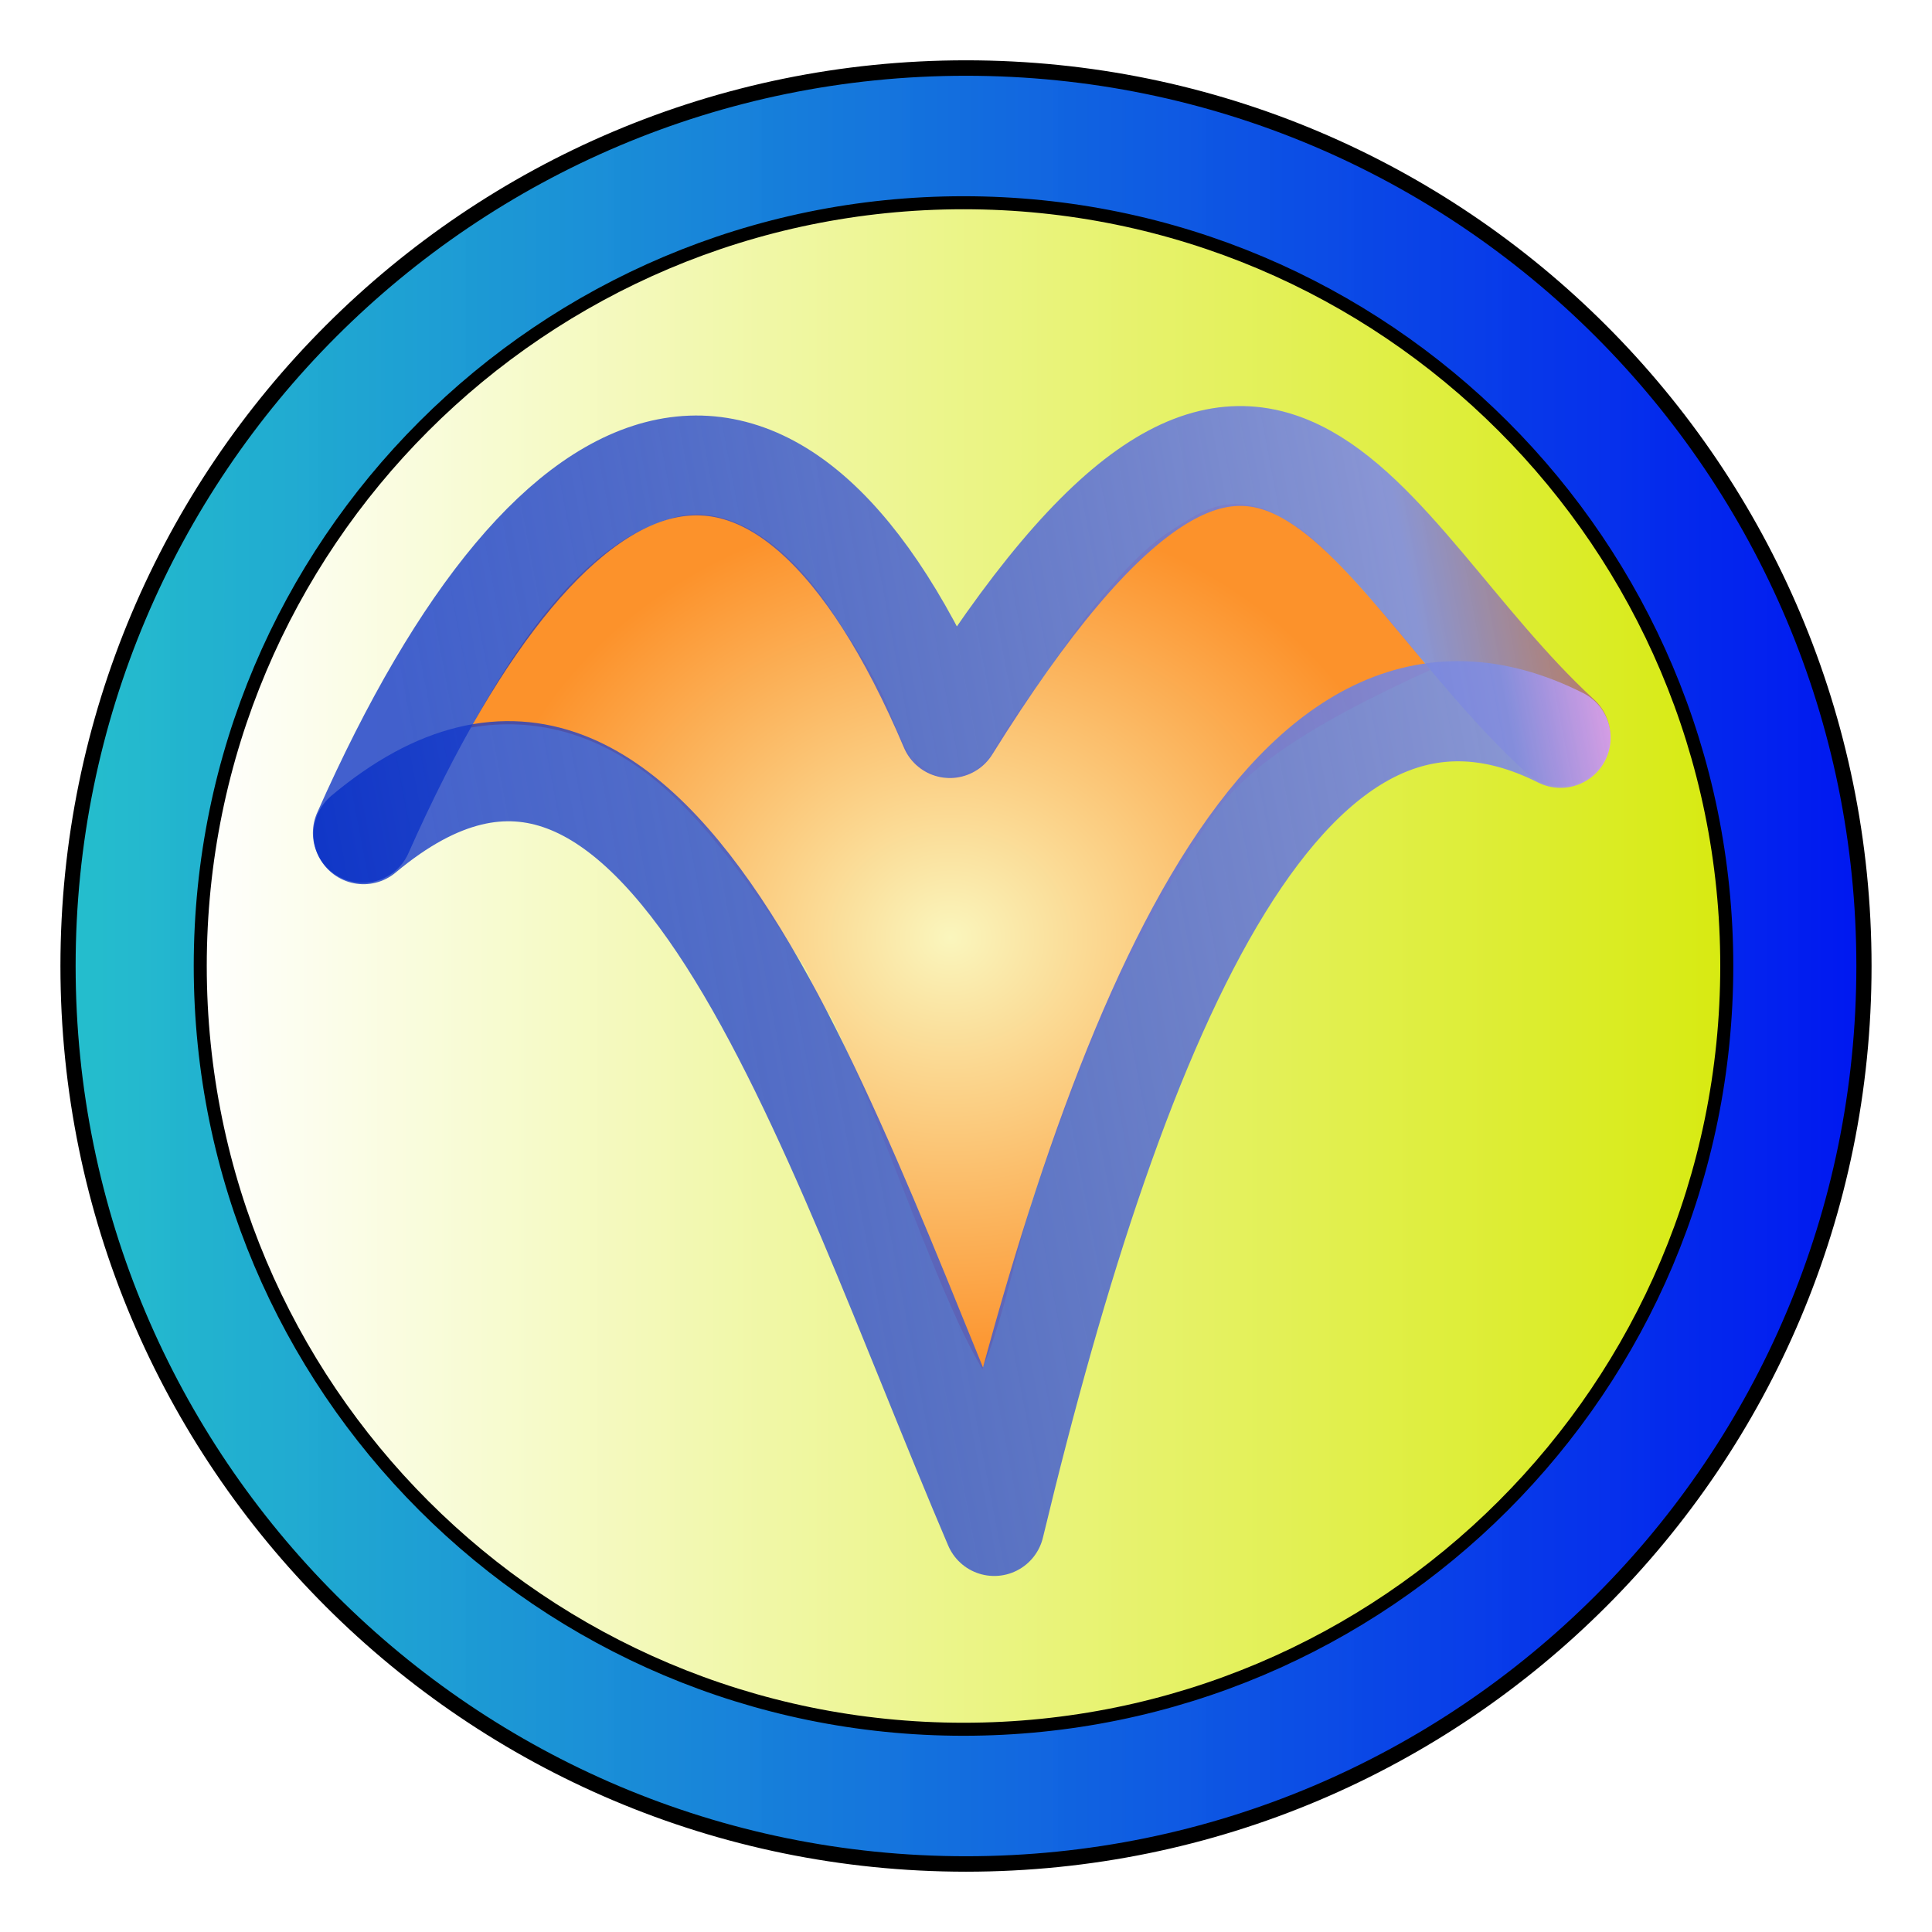
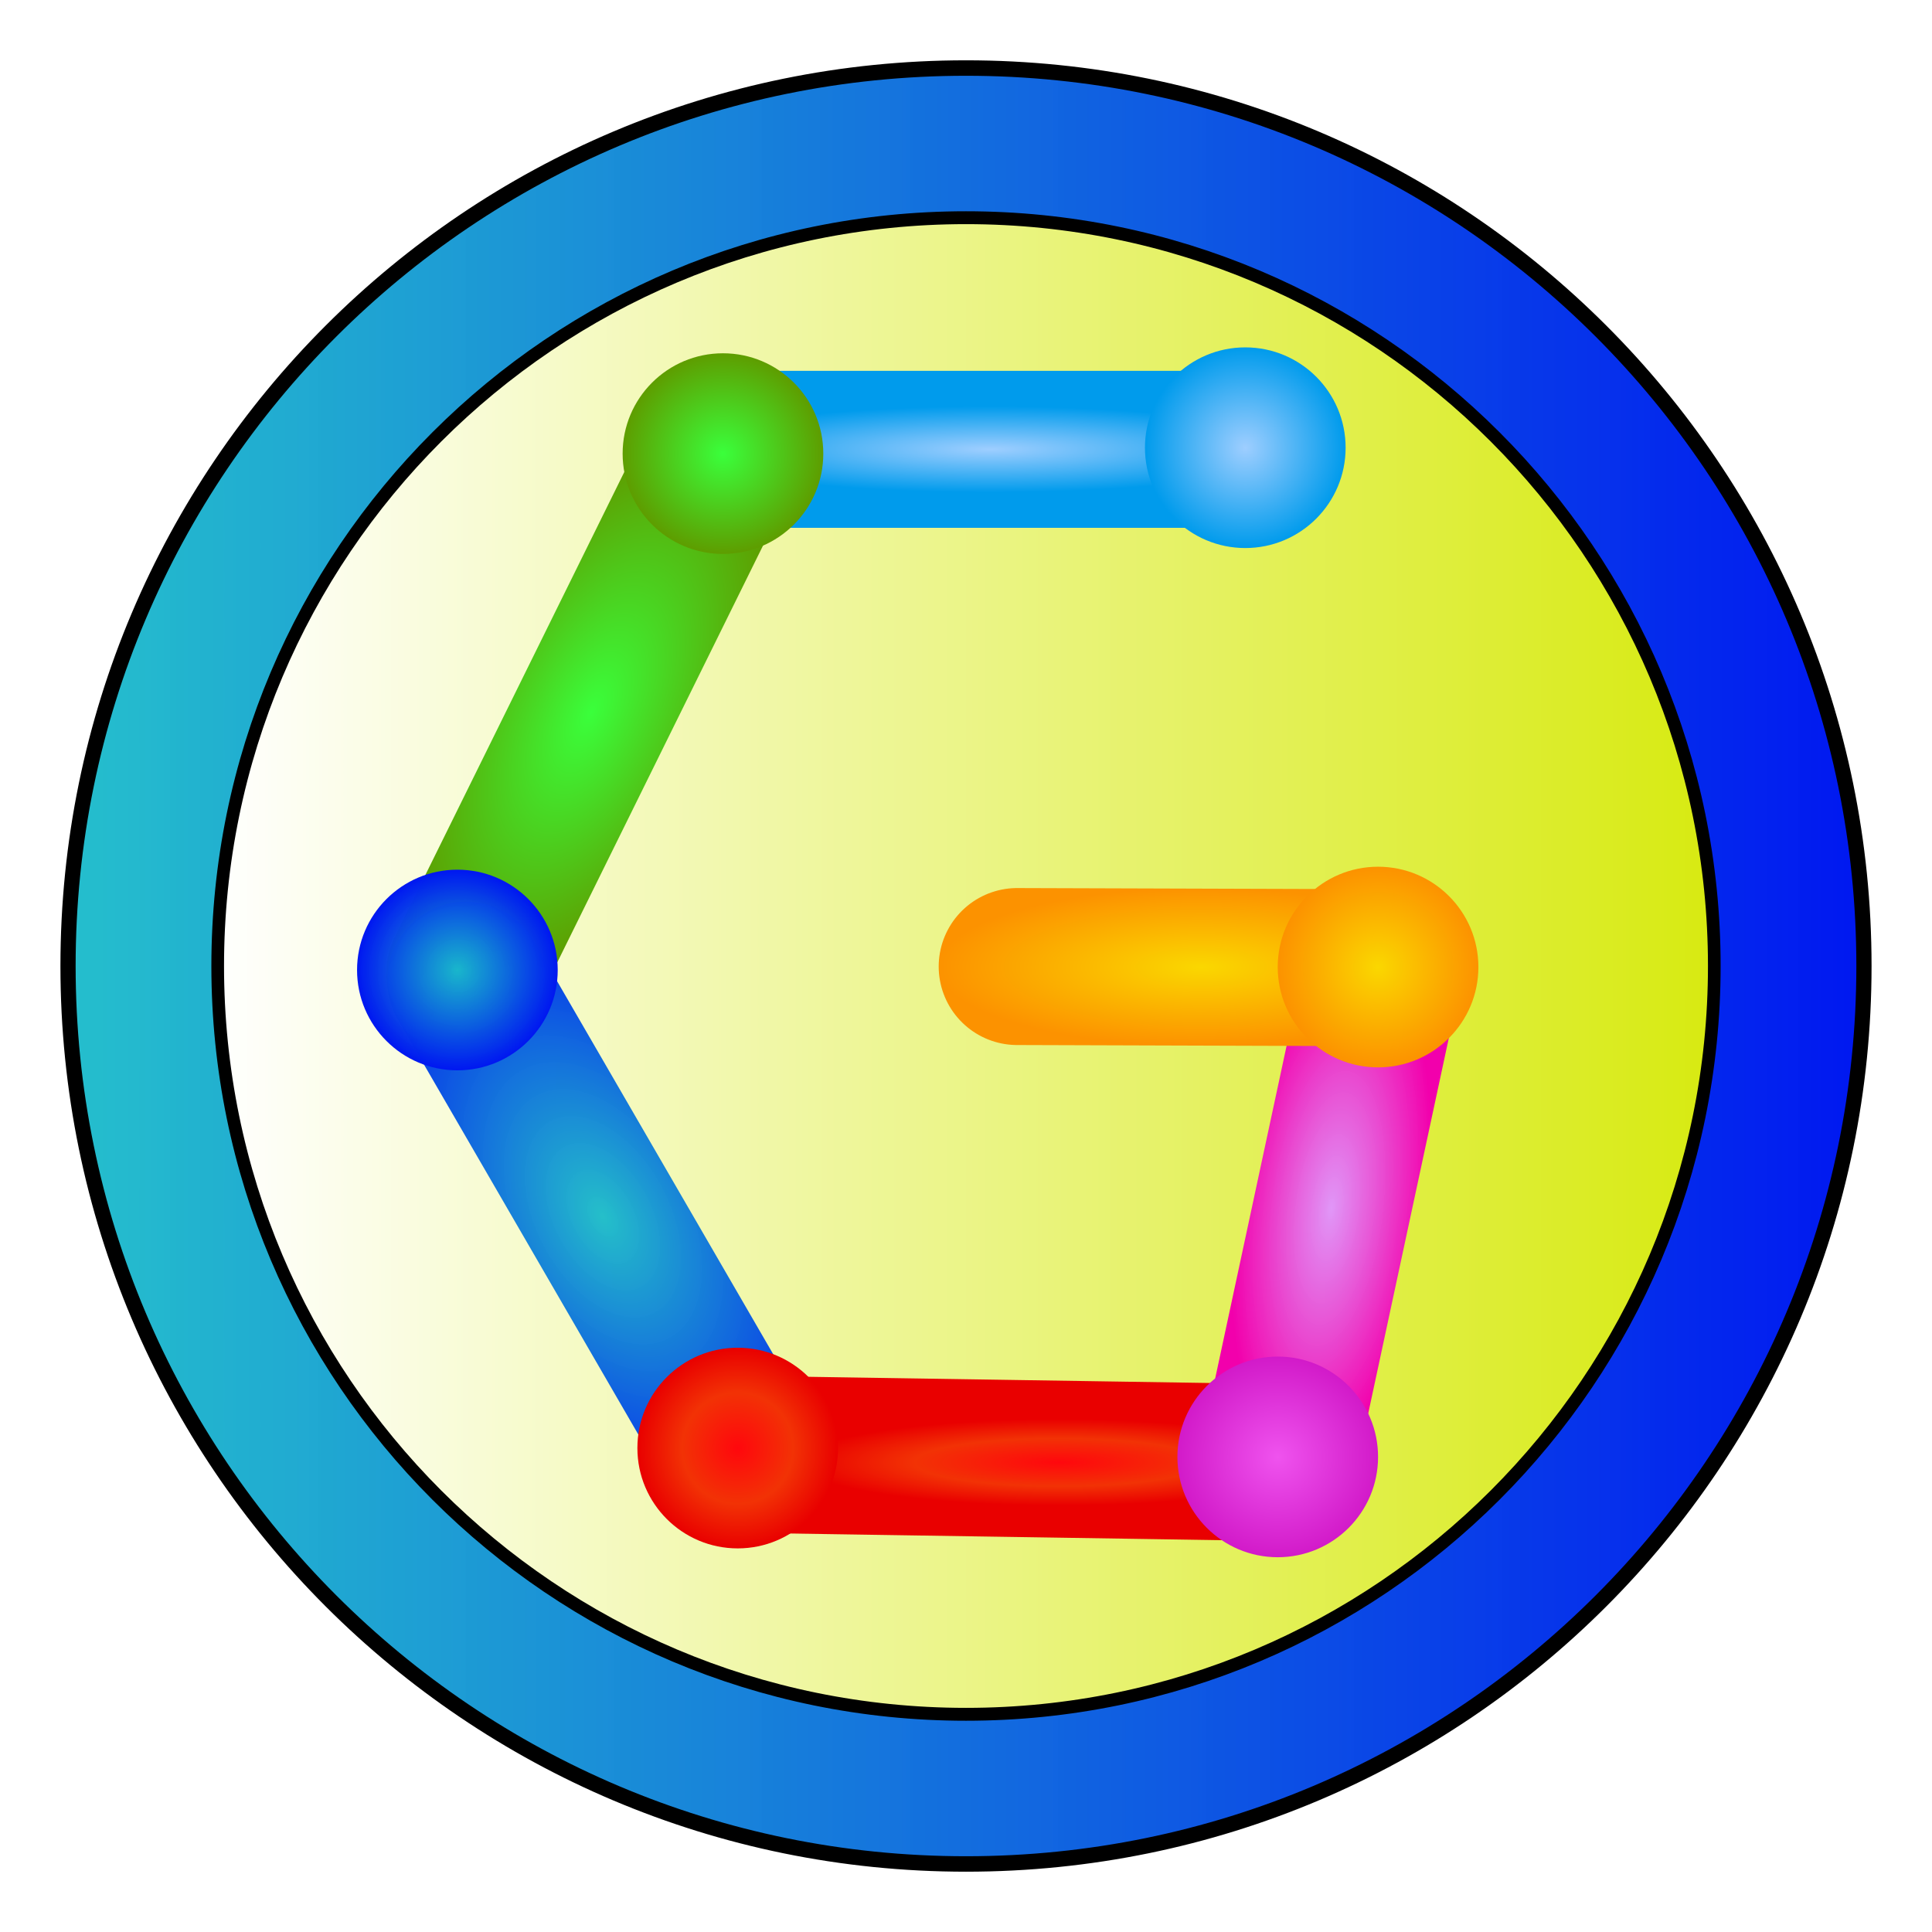
<svg xmlns="http://www.w3.org/2000/svg" xmlns:xlink="http://www.w3.org/1999/xlink" width="128" height="128" id="svg2" version="1.1">
  <defs id="defs4">
-     <linearGradient id="linearGradient4276">
-       <stop id="stop4278" offset="0" style="stop-color:#0029c5;stop-opacity:0.737" />
-       <stop style="stop-color:#828ee0;stop-opacity:0.925" offset="0.768" id="stop4280" />
-       <stop id="stop4282" offset="1" style="stop-color:#e26900;stop-opacity:1" />
+     <linearGradient id="linearGradient4217">
+       <stop style="stop-color:#9eceff;stop-opacity:1" offset="0" id="stop4219" />
+       <stop style="stop-color:#009bec;stop-opacity:1" offset="1" id="stop4221" />
+     </linearGradient>
+     <linearGradient id="linearGradient4211">
+       <stop style="stop-color:#e092ff;stop-opacity:0.953" offset="0" id="stop4213" />
+       <stop style="stop-color:#f200ac;stop-opacity:1" offset="1" id="stop4215" />
    </linearGradient>
    <linearGradient id="linearGradient4195">
-       <stop style="stop-color:#0029c5;stop-opacity:0.737" offset="0" id="stop4198" />
-       <stop id="stop4200" offset="0.89" style="stop-color:#828ee0;stop-opacity:0.925" />
-       <stop style="stop-color:#ffa6eb;stop-opacity:1" offset="1" id="stop4202" />
+       <stop id="stop4197" offset="0" style="stop-color:#3aff3b;stop-opacity:1" />
+       <stop id="stop4199" offset="1" style="stop-color:#5e9d00;stop-opacity:1" />
+     </linearGradient>
+     <linearGradient id="linearGradient4269">
+       <stop style="stop-color:#ff070d;stop-opacity:1" offset="0" id="stop4271" />
+       <stop id="stop4187" offset="0.552" style="stop-color:#f23205;stop-opacity:1" />
+       <stop style="stop-color:#e90000;stop-opacity:1" offset="1" id="stop4273" />
    </linearGradient>
    <linearGradient id="linearGradient3923">
-       <stop id="stop3925" offset="0" style="stop-color:#ffc100;stop-opacity:0.952;" />
-       <stop style="stop-color:#e99259;stop-opacity:0.976;" offset="0.64" id="stop3927" />
-       <stop id="stop3929" offset="1" style="stop-color:#f2a7ac;stop-opacity:1;" />
+       <stop id="stop3925" offset="0" style="stop-color:#00c1ff;stop-opacity:0.953" />
+       <stop style="stop-color:#250059;stop-opacity:0.976" offset="0.64" id="stop3927" />
+       <stop id="stop3929" offset="1" style="stop-color:#00a7ac;stop-opacity:1" />
    </linearGradient>
    <linearGradient id="linearGradient3917">
      <stop style="stop-color:#142c1a;stop-opacity:0.952;" offset="0" id="stop3919" />
      <stop style="stop-color:#65aa78;stop-opacity:1;" offset="1" id="stop3921" />
    </linearGradient>
    <linearGradient id="linearGradient3890">
      <stop style="stop-color:#ffc100;stop-opacity:0.952;" offset="0" id="stop3892" />
      <stop id="stop3896" offset="0.5" style="stop-color:#e99259;stop-opacity:0.976;" />
      <stop style="stop-color:#f2a7ac;stop-opacity:1;" offset="1" id="stop3894" />
    </linearGradient>
    <linearGradient id="linearGradient3884">
-       <stop id="stop3886" offset="0" style="stop-color:#faf6bd;stop-opacity:1;" />
-       <stop id="stop3888" offset="1" style="stop-color:#fc922b;stop-opacity:1;" />
+       <stop id="stop3886" offset="0" style="stop-color:#fad700;stop-opacity:1" />
+       <stop id="stop3888" offset="1" style="stop-color:#fc9200;stop-opacity:1" />
    </linearGradient>
    <linearGradient id="linearGradient3878">
      <stop id="stop3880" offset="0" style="stop-color:#e00748;stop-opacity:0.952;" />
      <stop id="stop3882" offset="1" style="stop-color:#f2a7ac;stop-opacity:1;" />
    </linearGradient>
    <linearGradient id="linearGradient3872">
      <stop id="stop3874" offset="0" style="stop-color:#1abcca;stop-opacity:0.952;" />
      <stop id="stop3876" offset="1" style="stop-color:#0017f1;stop-opacity:1;" />
    </linearGradient>
    <linearGradient id="linearGradient3796">
-       <stop style="stop-color:#2965ec;stop-opacity:1;" offset="0" id="stop3798" />
-       <stop style="stop-color:#8b65ec;stop-opacity:1;" offset="1" id="stop3800" />
+       <stop style="stop-color:#ef53ee;stop-opacity:1" offset="0" id="stop3798" />
+       <stop style="stop-color:#d21ac9;stop-opacity:1" offset="1" id="stop3800" />
    </linearGradient>
    <linearGradient id="linearGradient3788">
      <stop style="stop-color:#ffffff;stop-opacity:1;" offset="0" id="stop3790" />
      <stop style="stop-color:#d7ea10;stop-opacity:1;" offset="1" id="stop3792" />
    </linearGradient>
    <linearGradient id="linearGradient3774">
      <stop style="stop-color:#000201;stop-opacity:0.952;" offset="0" id="stop3776" />
      <stop style="stop-color:#5eff00;stop-opacity:1;" offset="1" id="stop3778" />
    </linearGradient>
    <linearGradient xlink:href="#linearGradient3872" id="linearGradient3786" x1="9.096" y1="61.33" x2="128.284" y2="61.33" gradientUnits="userSpaceOnUse" />
-     <linearGradient xlink:href="#linearGradient3788" id="linearGradient3794" x1="9.096" y1="61.33" x2="128.284" y2="61.33" gradientUnits="userSpaceOnUse" gradientTransform="matrix(0.8557297,0,0,0.870612,5.054754,934.9676)" />
+     <linearGradient xlink:href="#linearGradient3788" id="linearGradient3794" x1="9.096" y1="61.33" x2="128.284" y2="61.33" gradientUnits="userSpaceOnUse" />
    <linearGradient xlink:href="#linearGradient3878" id="linearGradient3810" x1="-922.415" y1="-442.458" x2="-913.004" y2="-442.458" gradientUnits="userSpaceOnUse" gradientTransform="matrix(-0.5283606,-0.8490201,0.9007737,-0.4342888,-1.931937,-0.3624949)" />
    <linearGradient xlink:href="#linearGradient3878" id="linearGradient3818" x1="953.875" y1="322.012" x2="964.121" y2="322.012" gradientUnits="userSpaceOnUse" />
    <linearGradient xlink:href="#linearGradient3774" id="linearGradient3834" x1="-787.453" y1="676.502" x2="-776.472" y2="676.502" gradientUnits="userSpaceOnUse" />
    <linearGradient xlink:href="#linearGradient3774" id="linearGradient3842" x1="-790.376" y1="496.387" x2="-780.1" y2="496.387" gradientUnits="userSpaceOnUse" />
    <linearGradient xlink:href="#linearGradient3890" id="linearGradient3850" x1="-682.228" y1="672.533" x2="-670.377" y2="672.533" gradientUnits="userSpaceOnUse" />
    <linearGradient xlink:href="#linearGradient3774" id="linearGradient3099" gradientUnits="userSpaceOnUse" x1="-790.376" y1="496.387" x2="-780.1" y2="496.387" />
-     <linearGradient xlink:href="#linearGradient4195" id="linearGradient4191" gradientUnits="userSpaceOnUse" x1="32.122" y1="962.242" x2="93.818" y2="1025.653" gradientTransform="matrix(0.5510694,-0.8344594,0.8344594,0.5510694,-794.0886,504.2086)" />
-     <linearGradient xlink:href="#linearGradient4276" id="linearGradient4191-8" gradientUnits="userSpaceOnUse" x1="32.122" y1="962.242" x2="93.818" y2="1025.653" gradientTransform="matrix(0.5471944,-0.8351509,0.8285918,0.551526,-788.5869,467.7791)" />
-     <radialGradient xlink:href="#linearGradient3884" id="radialGradient4203" cx="62.964" cy="986.464" fx="62.964" fy="986.464" r="31.777" gradientTransform="matrix(1,0,0,0.90044,0,98.21235)" gradientUnits="userSpaceOnUse" />
+     <radialGradient xlink:href="#linearGradient4217" id="radialGradient4189" cx="65.582" cy="954.131" fx="65.582" fy="954.131" r="20.405" gradientTransform="matrix(1,0,0,0.1396883,0,820.8504)" gradientUnits="userSpaceOnUse" />
+     <radialGradient xlink:href="#linearGradient4195" id="radialGradient4191" cx="39.164" cy="971.555" fx="39.164" fy="971.555" r="11.243" gradientTransform="matrix(0.7517181,0.3609242,-0.7195971,1.498747,708.852,-498.6958)" gradientUnits="userSpaceOnUse" />
+     <radialGradient xlink:href="#linearGradient4269" id="radialGradient4201" cx="70.166" cy="1021.244" fx="70.166" fy="1021.244" r="17.278" gradientTransform="matrix(1,0,0,0.1658053,0,851.9166)" gradientUnits="userSpaceOnUse" />
+     <radialGradient xlink:href="#linearGradient4211" id="radialGradient4203" cx="88.194" cy="1004.417" fx="88.194" fy="1004.417" r="6.335" gradientTransform="matrix(0.9928534,0.1193404,-0.3190281,2.654158,321.0675,-1671.989)" gradientUnits="userSpaceOnUse" />
+     <radialGradient xlink:href="#linearGradient3884" id="radialGradient4205" cx="79.596" cy="988.437" fx="79.596" fy="988.437" r="17.479" gradientTransform="matrix(1,0,0,0.2997634,0,692.1396)" gradientUnits="userSpaceOnUse" />
+     <radialGradient xlink:href="#linearGradient3872" id="radialGradient4209" cx="39.943" cy="1004.978" fx="39.943" fy="1004.978" r="14.322" gradientTransform="matrix(0.8756249,-0.4829918,0.7982132,1.447096,-797.2186,-430.029)" gradientUnits="userSpaceOnUse" />
+     <radialGradient xlink:href="#linearGradient4217" id="radialGradient4207" cx="84.262" cy="954.024" fx="84.262" fy="954.024" r="6.647" gradientUnits="userSpaceOnUse" gradientTransform="translate(-1.759534,5.9068516e-5)" />
+     <radialGradient xlink:href="#linearGradient4195" id="radialGradient4207-3" cx="84.262" cy="954.024" fx="84.262" fy="954.024" r="6.647" gradientUnits="userSpaceOnUse" gradientTransform="translate(-36.36369,0.3910296)" />
+     <radialGradient xlink:href="#linearGradient3872" id="radialGradient4207-35" cx="84.262" cy="954.024" fx="84.262" fy="954.024" r="6.647" gradientUnits="userSpaceOnUse" gradientTransform="translate(-53.95903,34.60424)" />
+     <radialGradient xlink:href="#linearGradient4269" id="radialGradient4207-35-1" cx="84.262" cy="954.024" fx="84.262" fy="954.024" r="6.647" gradientUnits="userSpaceOnUse" gradientTransform="translate(-35.38618,66.27585)" />
+     <radialGradient xlink:href="#linearGradient3796" id="radialGradient4207-35-9" cx="84.262" cy="954.024" fx="84.262" fy="954.024" r="6.647" gradientUnits="userSpaceOnUse" gradientTransform="translate(0.3910086,66.86236)" />
+     <radialGradient xlink:href="#linearGradient3884" id="radialGradient4207-35-2" cx="84.262" cy="954.024" fx="84.262" fy="954.024" r="6.647" gradientUnits="userSpaceOnUse" gradientTransform="translate(7.038136,34.40874)" />
  </defs>
  <g id="layer1" transform="translate(0,-924.3622)">
    <path style="fill:url(#linearGradient3786);fill-opacity:1.0;stroke:#000000;stroke-opacity:1" id="path3828" d="M 127.784,61.33 A 59.094,58.084 0 0 1 68.69,119.414 59.094,58.084 0 0 1 9.596,61.33 59.094,58.084 0 0 1 68.69,3.246 59.094,58.084 0 0 1 127.784,61.33 Z" transform="matrix(1.006741,0,0,1.02425,-5.153411,925.545)" />
-     <circle style="fill:url(#linearGradient3794);fill-opacity:1;stroke:#000000;stroke-width:0.863;stroke-opacity:1" id="path3828-6" cx="63.835" cy="988.362" r="50.568" />
-     <path style="opacity:1;fill:url(#radialGradient4203);fill-opacity:1;stroke:none;stroke-width:1.805;stroke-linecap:round;stroke-linejoin:round;stroke-miterlimit:4;stroke-dasharray:none;stroke-opacity:0.925" d="m 45.066,958.554 c 3.897,-0.748 7.701,2.654 10.099,6.377 0.968,1.502 2.94,4.281 3.816,6.649 0.784,2.118 1.972,4.151 1.49,2.881 0.268,0.345 0.626,0.672 0.877,0.878 0.481,0.395 0.836,0.354 1.294,0.557 l 1.977,-0.507 c 0.274,-0.312 0.858,-0.616 1.124,-1.14 0.656,-1.294 1.519,-2.455 3.263,-4.896 1.12,-1.568 2.233,-3.299 3.493,-4.835 1.396,-1.701 3.241,-3.873 5.145,-5.041 1.167,-0.716 2.414,-1.719 4.267,-1.731 0.232,0.026 1.259,0.013 2.32,0.543 1.061,0.53 1.401,0.775 1.616,0.906 1.046,0.636 2.076,1.719 3.18,2.855 0.775,0.796 1.491,1.655 2.255,2.492 1.671,1.831 2.627,3.118 3.459,4.213 -6.265,2.877 -11.765,5.856 -14.313,9.567 -5.486,7.991 -8.806,16.362 -11.705,24.637 -1.397,3.987 -2.028,8.184 -3.637,12.116 -2.926,-4.914 -6.027,-14.788 -9.847,-22.978 -0.289,-0.619 -0.814,-1.227 -1.12,-1.822 -0.335,-0.651 -0.454,-1.288 -0.859,-1.907 -3.53,-5.391 -6.668,-9.921 -10.433,-12.773 -3.384,-2.564 -7.327,-3.771 -11.638,-3.029 2.618,-4.71 7.469,-12.658 13.879,-14.014 z" id="rect4192" />
-     <path style="fill:none;fill-opacity:1;fill-rule:evenodd;stroke:url(#linearGradient4191-8);stroke-width:6.615;stroke-linecap:round;stroke-linejoin:round;stroke-miterlimit:4;stroke-dasharray:none;stroke-opacity:1" d="m 24.037,979.547 c 12.945,-29.2 27.897,-32.9 38.895,-6.946 21.111,-33.89 26.931,-11.875 40.44,0.541" id="path4188-9" />
-     <path style="fill:none;fill-opacity:1;fill-rule:evenodd;stroke:url(#linearGradient4191);stroke-width:6.636;stroke-linecap:round;stroke-linejoin:round;stroke-miterlimit:4;stroke-dasharray:none;stroke-opacity:1" d="m 24.085,979.625 c 19.797,-16.575 30.71,19.9 41.786,45.831 8.261,-34.375 19.59,-61.221 37.52,-52.216" id="path4188" />
+     <path style="fill:url(#linearGradient3794);fill-opacity:1.0;stroke:#000000;stroke-opacity:1" id="path3828-6" d="M 127.784,61.33 A 59.094,58.084 0 0 1 68.69,119.414 59.094,58.084 0 0 1 9.596,61.33 59.094,58.084 0 0 1 68.69,3.246 59.094,58.084 0 0 1 127.784,61.33 Z" transform="matrix(0.8389507,0,0,0.8535412,6.372158,936.0145)" />
+     <path style="fill:none;fill-rule:evenodd;stroke:url(#radialGradient4189);stroke-width:10.4;stroke-linecap:round;stroke-linejoin:miter;stroke-miterlimit:4;stroke-dasharray:none;stroke-opacity:1" d="m 48.068,954.131 c 11.676,0 23.352,0 35.028,0" id="path4210-3" />
+     <path style="fill:none;fill-rule:evenodd;stroke:url(#radialGradient4191);stroke-width:10.4;stroke-linecap:round;stroke-linejoin:miter;stroke-miterlimit:4;stroke-dasharray:none;stroke-opacity:1" d="M 47.85,954.237 30.789,988.796" id="path4202" />
+     <path style="fill:none;fill-rule:evenodd;stroke:url(#radialGradient4209);stroke-width:10.4;stroke-linecap:round;stroke-linejoin:miter;stroke-miterlimit:4;stroke-dasharray:none;stroke-opacity:1" d="m 30.859,989.297 18.169,31.362" id="path4204" />
+     <path style="fill:none;fill-rule:evenodd;stroke:url(#radialGradient4201);stroke-width:10.4;stroke-linecap:round;stroke-linejoin:miter;stroke-miterlimit:4;stroke-dasharray:none;stroke-opacity:1" d="m 49.17,1020.712 35.384,0.546" id="path4206" />
+     <path style="fill:none;fill-rule:evenodd;stroke:url(#radialGradient4203);stroke-width:10.4;stroke-linecap:round;stroke-linejoin:miter;stroke-miterlimit:4;stroke-dasharray:none;stroke-opacity:1" d="M 84.641,1021.216 91.67,988.473" id="path4208" />
+     <path style="fill:none;fill-rule:evenodd;stroke:url(#radialGradient4205);stroke-width:10.4;stroke-linecap:round;stroke-linejoin:miter;stroke-miterlimit:4;stroke-dasharray:none;stroke-opacity:1" d="m 67.391,988.398 24.41,0.078" id="path4210" />
+     <circle style="opacity:1;fill:url(#radialGradient4207);fill-opacity:1;stroke:none;stroke-width:10.4;stroke-linecap:round;stroke-linejoin:round;stroke-miterlimit:4;stroke-dasharray:none;stroke-opacity:1" id="path4197" cx="82.503" cy="954.024" r="6.647" />
+     <circle style="opacity:1;fill:url(#radialGradient4207-3);fill-opacity:1;stroke:none;stroke-width:10.4;stroke-linecap:round;stroke-linejoin:round;stroke-miterlimit:4;stroke-dasharray:none;stroke-opacity:1" id="path4197-5" cx="47.898" cy="954.415" r="6.647" />
+     <circle style="opacity:1;fill:url(#radialGradient4207-35);fill-opacity:1;stroke:none;stroke-width:10.4;stroke-linecap:round;stroke-linejoin:round;stroke-miterlimit:4;stroke-dasharray:none;stroke-opacity:1" id="path4197-9" cx="30.303" cy="988.628" r="6.647" />
+     <circle style="opacity:1;fill:url(#radialGradient4207-35-1);fill-opacity:1;stroke:none;stroke-width:10.4;stroke-linecap:round;stroke-linejoin:round;stroke-miterlimit:4;stroke-dasharray:none;stroke-opacity:1" id="path4197-9-0" cx="48.876" cy="1020.3" r="6.647" />
+     <circle style="opacity:1;fill:url(#radialGradient4207-35-9);fill-opacity:1;stroke:none;stroke-width:10.4;stroke-linecap:round;stroke-linejoin:round;stroke-miterlimit:4;stroke-dasharray:none;stroke-opacity:1" id="path4197-9-06" cx="84.653" cy="1020.886" r="6.647" />
+     <circle style="opacity:1;fill:url(#radialGradient4207-35-2);fill-opacity:1;stroke:none;stroke-width:10.4;stroke-linecap:round;stroke-linejoin:round;stroke-miterlimit:4;stroke-dasharray:none;stroke-opacity:1" id="path4197-9-8" cx="91.3" cy="988.432" r="6.647" />
  </g>
</svg>
